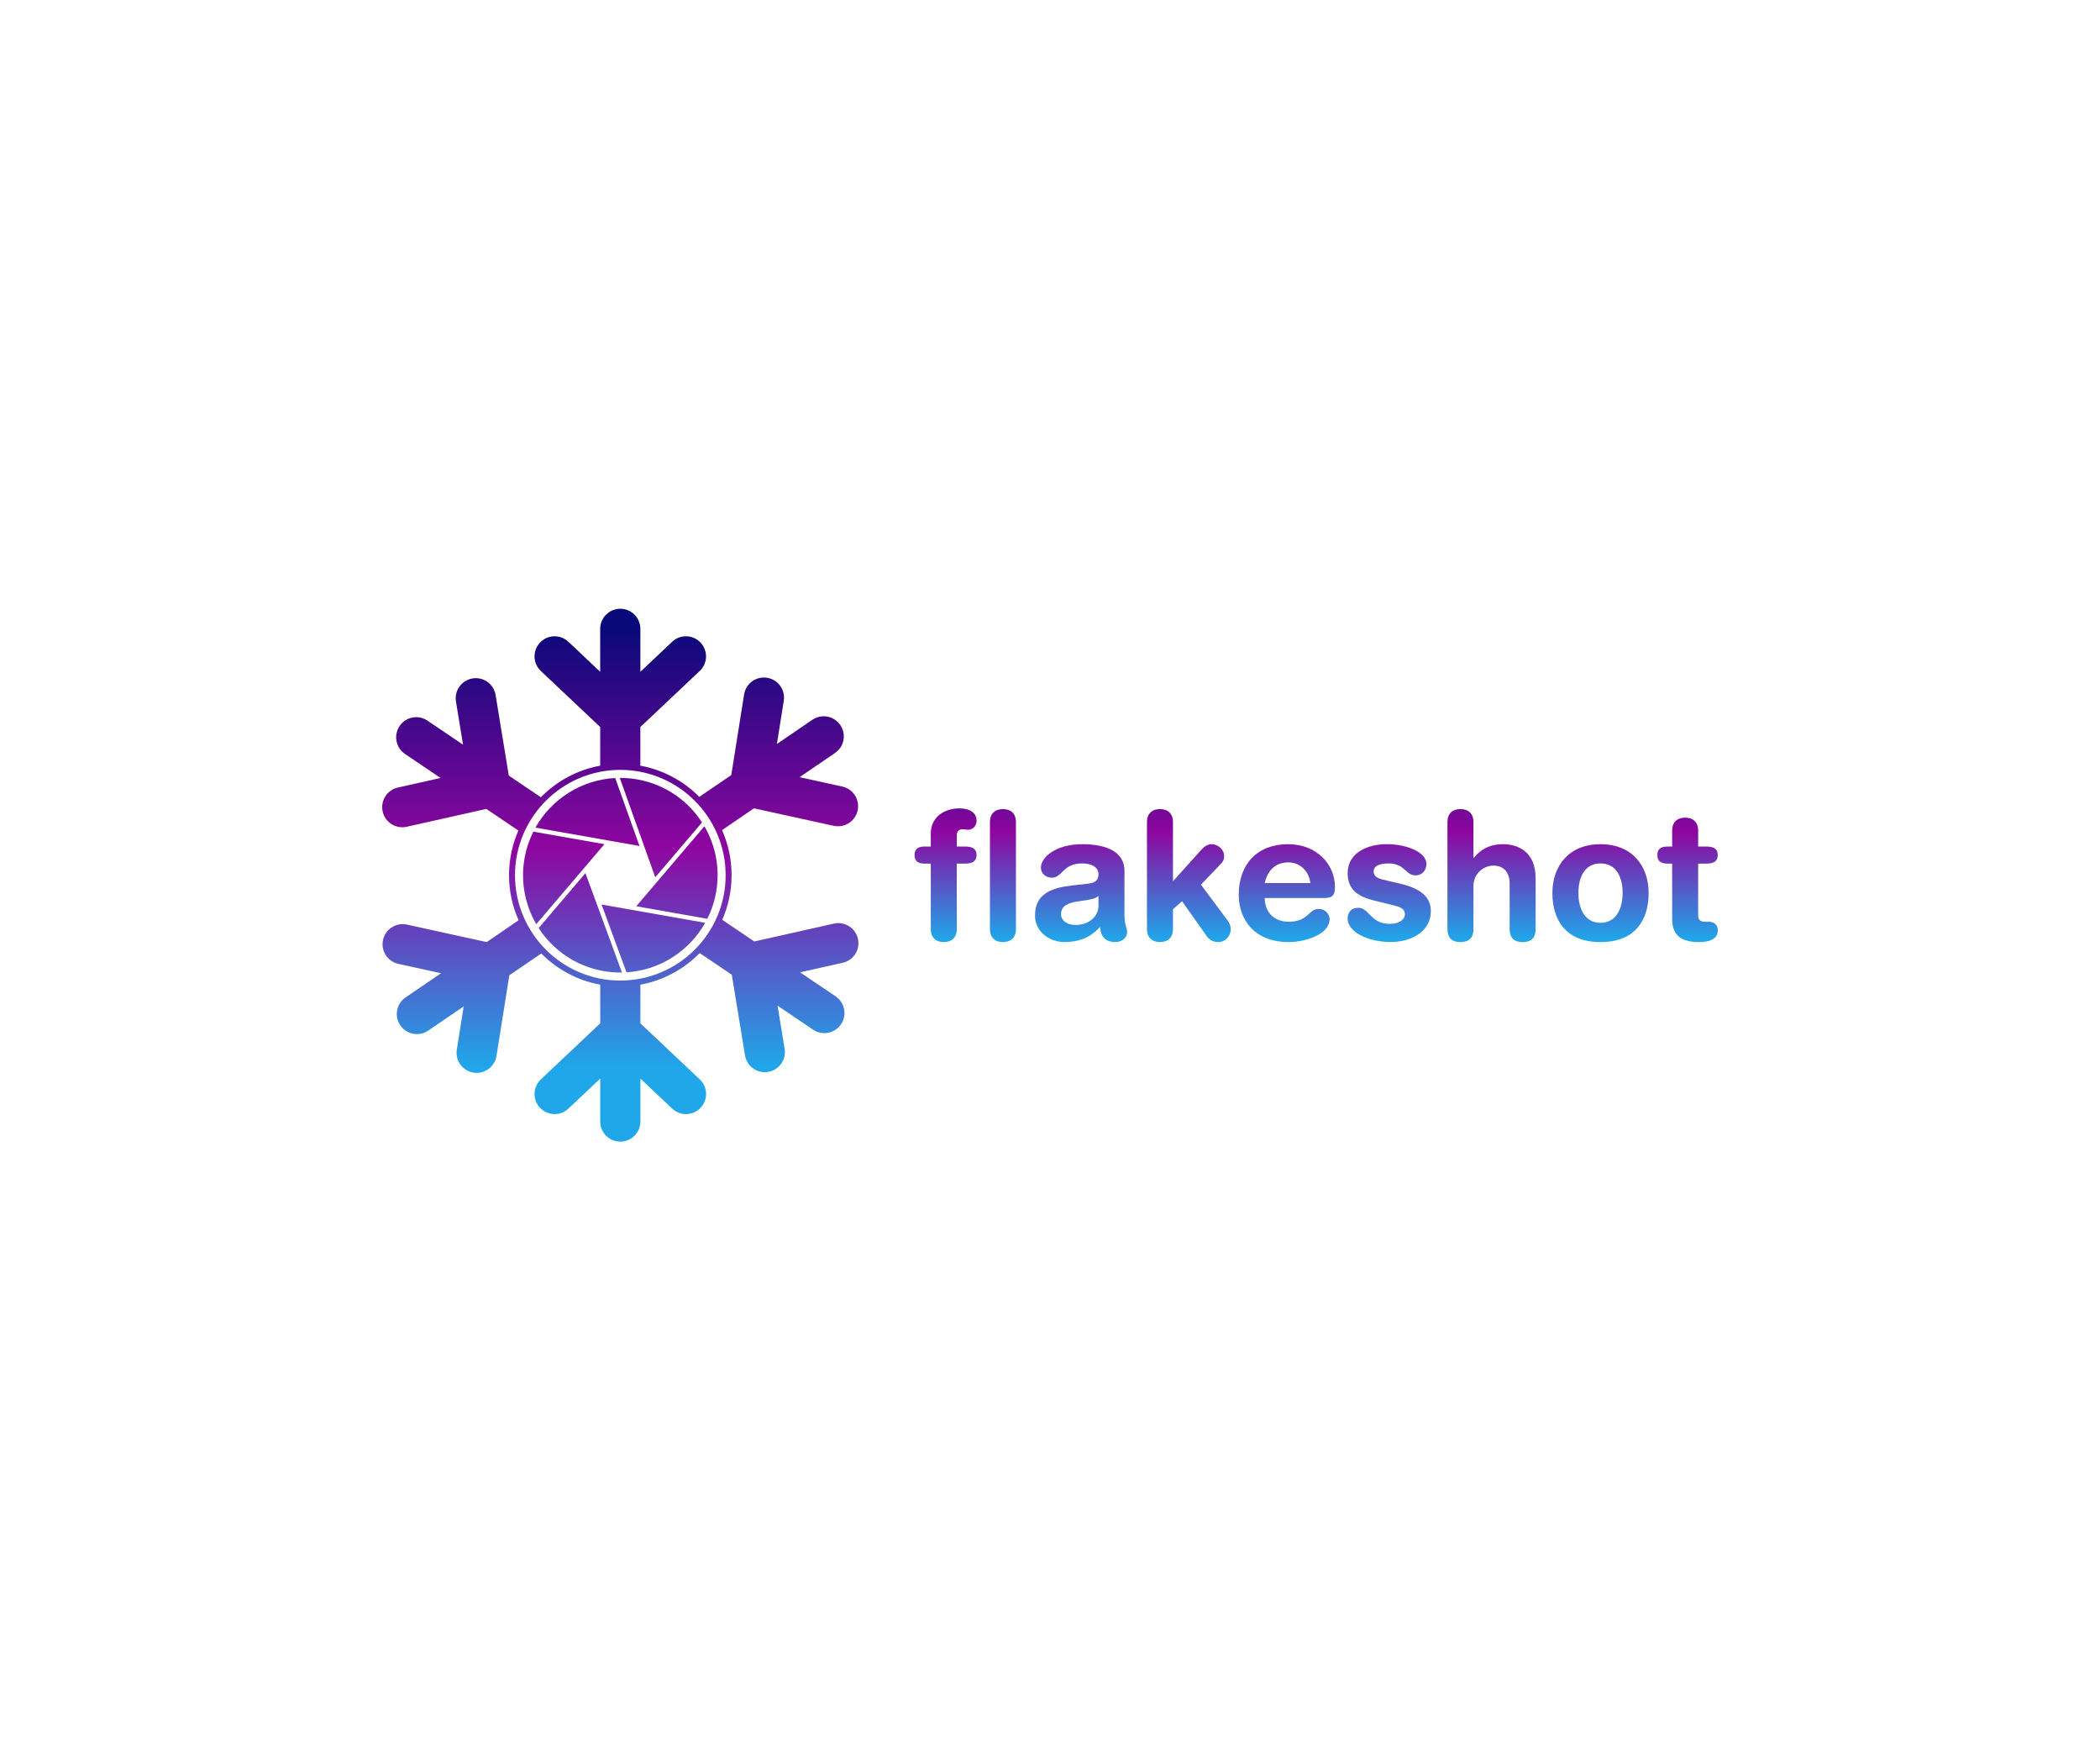
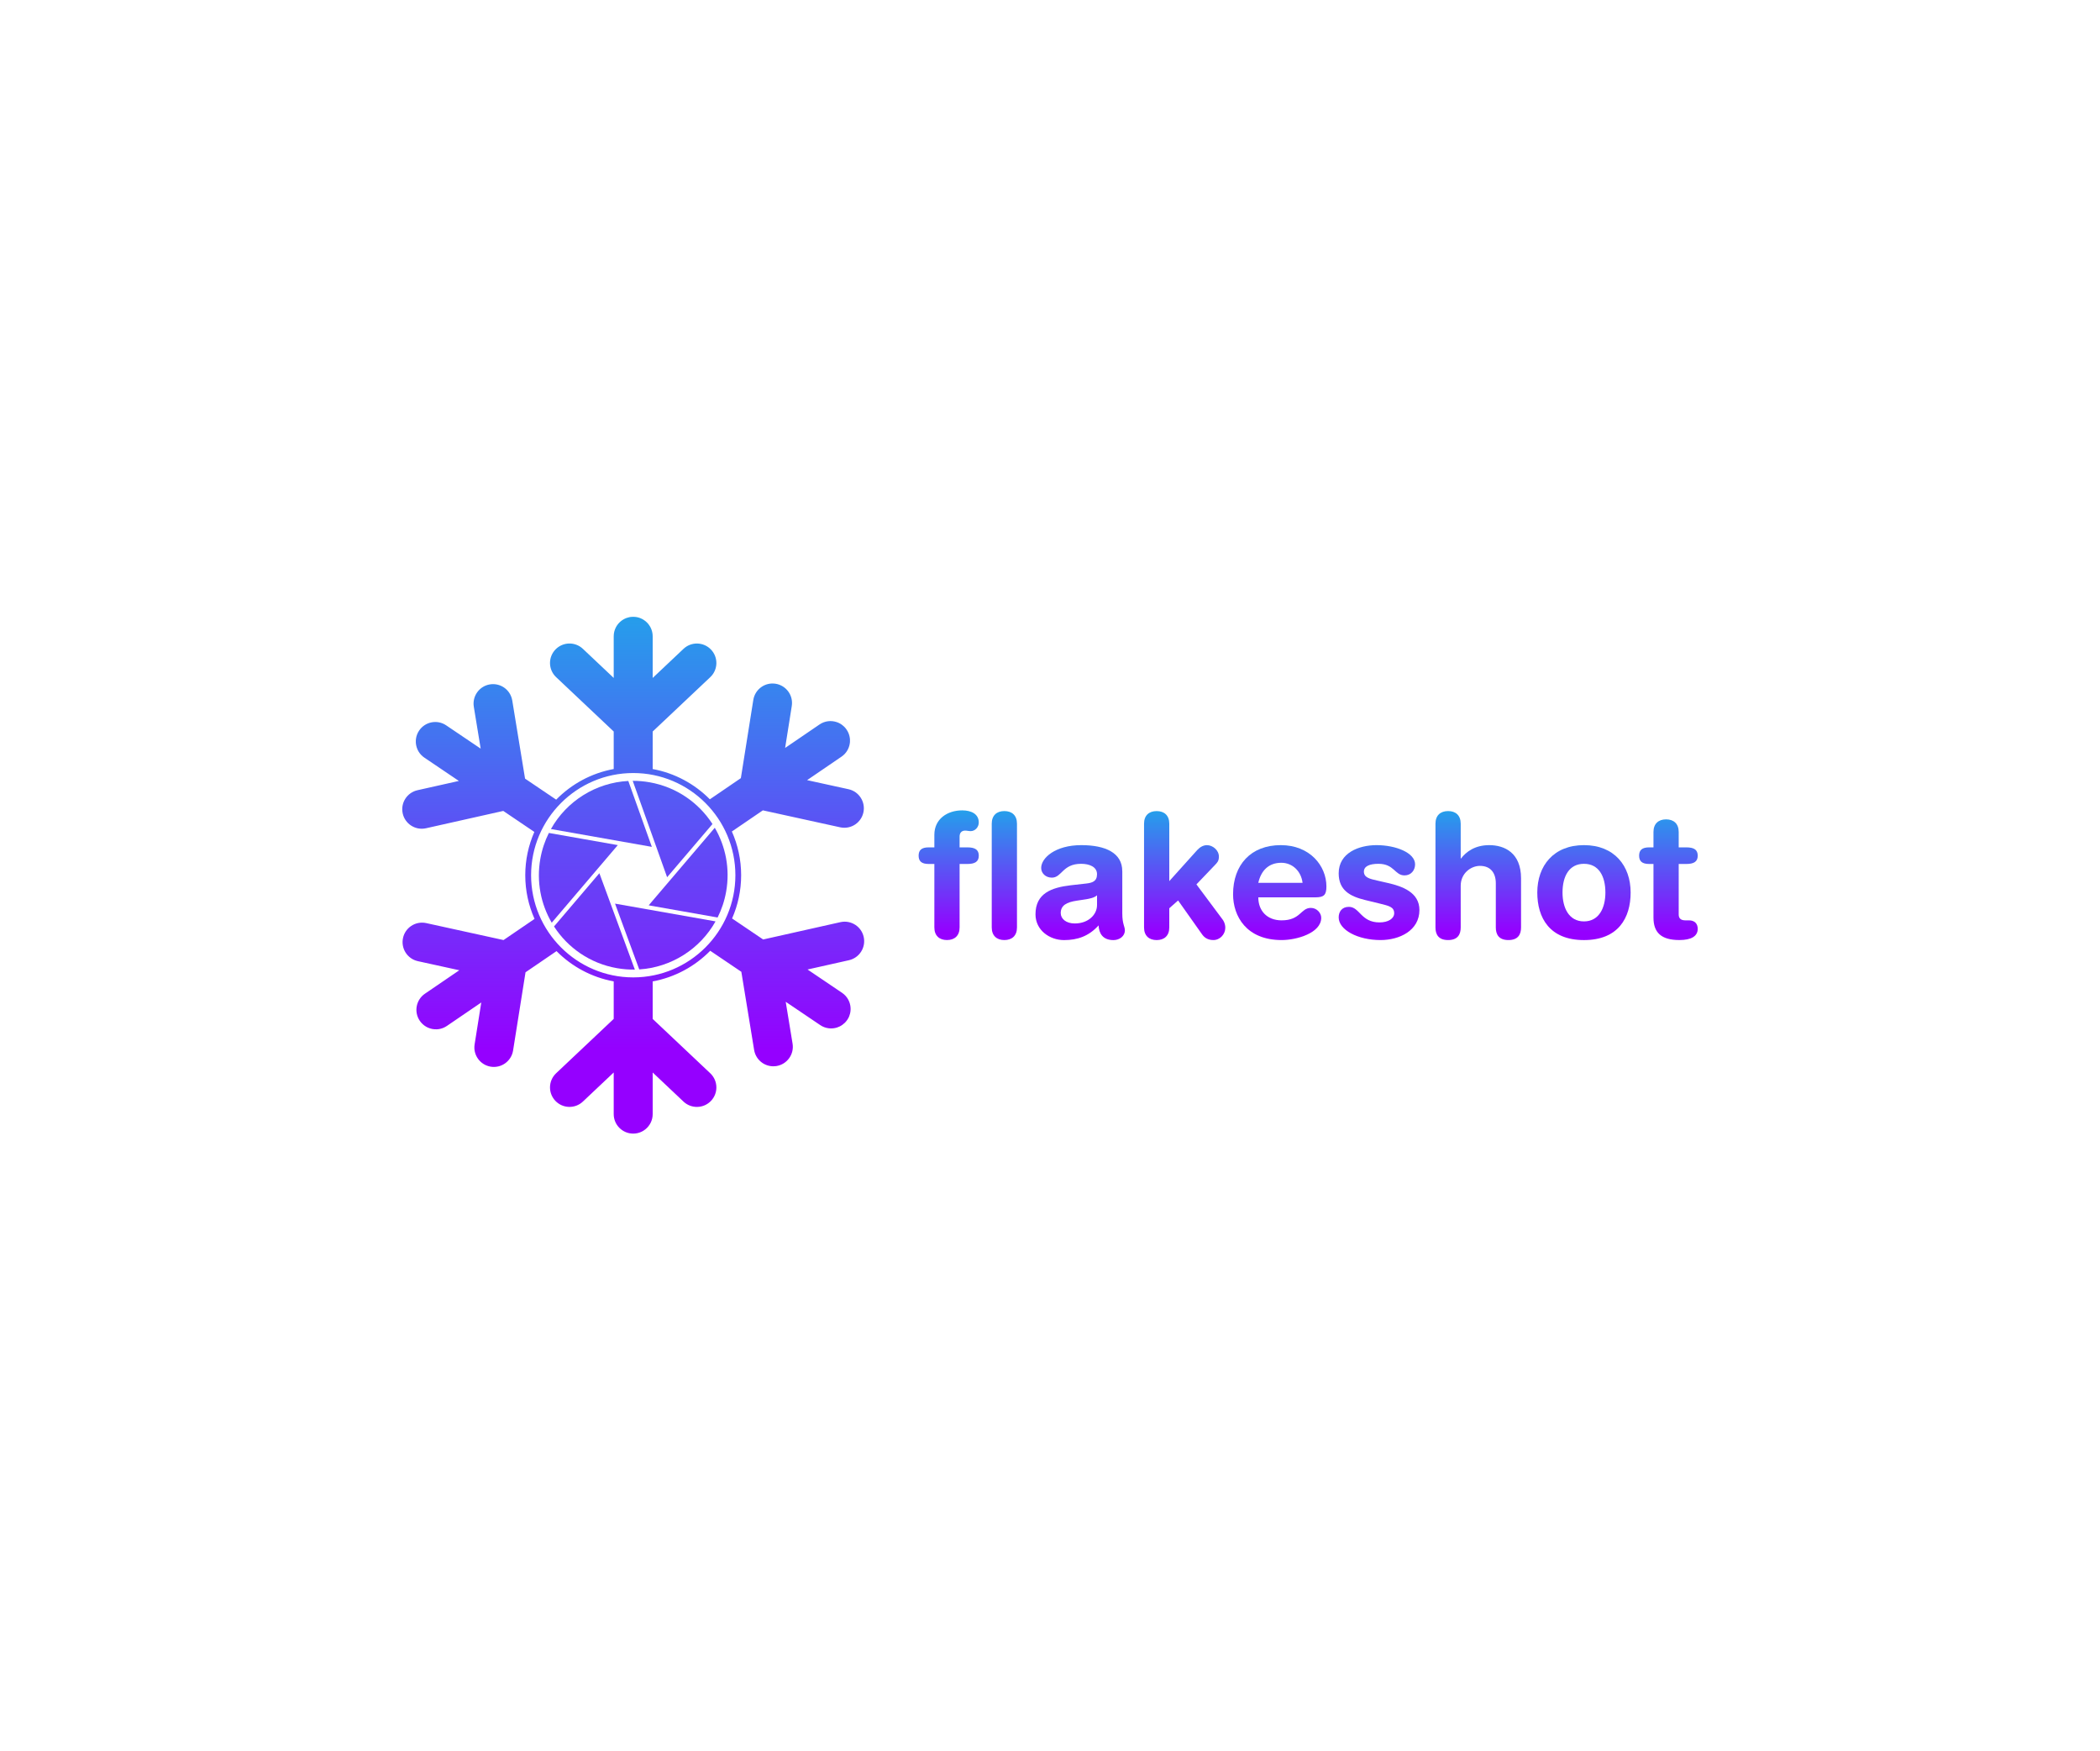
<svg xmlns="http://www.w3.org/2000/svg" version="1.1" id="Layer_1" x="0px" y="0px" viewBox="0 0 1200 1000" style="enable-background:new 0 0 1200 1000;" xml:space="preserve">
  <style type="text/css">
	.st0{fill:url(#SVGID_1_);}
- 	.st1{fill:url(#SVGID_00000109750138408713713690000015621967008861332390_);}
- 	.st2{fill:url(#SVGID_00000130613136941668399500000016582064700794897852_);}
- 	.st3{fill:url(#SVGID_00000062183363586535341720000004882328604214055828_);}
- 	.st4{fill:url(#SVGID_00000153671342979343163040000005889938672165948584_);}
- 	.st5{fill:url(#SVGID_00000173122901068280978380000016579777808571403448_);}
- 	.st6{fill:url(#SVGID_00000110455527664248806360000010095273598712159112_);}
- 	.st7{fill:url(#SVGID_00000163062513176870582140000018420088075173222798_);}
- 	.st8{fill:url(#SVGID_00000126291490896446190170000015752163531947613878_);}
- 	.st9{fill:url(#SVGID_00000091705564762305234240000010134042256423529640_);}
- 	.st10{fill:url(#SVGID_00000031185733665754883210000015437351829538618269_);}
- 	.st11{fill:url(#SVGID_00000132808011727645696610000006889557944678540930_);}
- 	.st12{fill:url(#SVGID_00000045602444886110226040000006798570187856421537_);}
- 	.st13{fill:url(#SVGID_00000053518838307656945950000017988915053172528032_);}
- 	.st14{fill:url(#SVGID_00000090996970988896050970000017053911362275319966_);}
- 	.st15{fill:url(#SVGID_00000181087276251624002330000007541017542178790533_);}
+ 	.st1{fill:url(#SVGID_00000174587969220787346450000007784116948124234630_);}
+ 	.st2{fill:url(#SVGID_00000059306101236576278270000008780726096218313352_);}
+ 	.st3{fill:url(#SVGID_00000002345782926031184270000009029232511775405473_);}
+ 	.st4{fill:url(#SVGID_00000037683132122439636520000002803783118974807202_);}
+ 	.st5{fill:url(#SVGID_00000075868136370730371470000003846224628731254462_);}
+ 	.st6{fill:url(#SVGID_00000099638301165385335400000014622363466223353272_);}
+ 	.st7{fill:url(#SVGID_00000132086411752855026100000004039829673280741277_);}
+ 	.st8{fill:url(#SVGID_00000128464150078914731530000014800418913222808199_);}
+ 	.st9{fill:url(#SVGID_00000016758023788058054600000003799833057427459732_);}
+ 	.st10{fill:url(#SVGID_00000131355836164259148240000007445431631011805848_);}
+ 	.st11{fill:url(#SVGID_00000096033325954281267340000000116030311030941857_);}
+ 	.st12{fill:url(#SVGID_00000008114114524405272400000007898896160214514058_);}
+ 	.st13{fill:url(#SVGID_00000118387224217342486320000015066486896436225714_);}
+ 	.st14{fill:url(#SVGID_00000127032310990559990740000015785041585654854804_);}
+ 	.st15{fill:url(#SVGID_00000177477010167139734240000010728987177860960936_);}
</style>
  <g>
    <g>
-       <linearGradient id="SVGID_1_" gradientUnits="userSpaceOnUse" x1="540.322" y1="413.55" x2="540.322" y2="537.194">
-         <stop offset="0" style="stop-color:#090979" />
-         <stop offset="0.502" style="stop-color:#8E06A0" />
+       <linearGradient id="SVGID_1_" gradientUnits="userSpaceOnUse" x1="542.115" y1="532.707" x2="542.115" y2="459.852">
+         <stop offset="0" style="stop-color:#9500FF" />
        <stop offset="1" style="stop-color:#1FA7EA" />
      </linearGradient>
-       <path class="st0" d="M550,473.72c1.12,0,2.14,0.31,3.26,0.31c2.65,0,4.79-2.34,4.79-5.09c0-4.99-4.38-7.13-9.78-7.13    c-8.66,0-16.4,4.99-16.4,14.36v7.43h-3.36c-4.18,0-5.91,1.63-5.91,4.89c0,3.26,1.73,4.89,5.91,4.89h3.36v37.38    c0,4.89,2.95,7.43,7.43,7.43c4.48,0,7.43-2.55,7.43-7.43v-37.38h4.58c4.38,0,6.72-1.32,6.72-4.89c0-3.56-2.34-4.89-6.72-4.89    h-4.58v-6.42C546.74,475.15,547.86,473.72,550,473.72z" />
-       <linearGradient id="SVGID_00000060715533686519104270000016797455975235075255_" gradientUnits="userSpaceOnUse" x1="573.114" y1="413.55" x2="573.114" y2="537.194">
-         <stop offset="0" style="stop-color:#090979" />
-         <stop offset="0.502" style="stop-color:#8E06A0" />
+       <path class="st0" d="M551.5,474.51c1.09,0,2.07,0.3,3.16,0.3c2.57,0,4.64-2.27,4.64-4.94c0-4.84-4.25-6.92-9.48-6.92    c-8.4,0-15.9,4.84-15.9,13.93v7.21h-3.26c-4.05,0-5.73,1.58-5.73,4.74c0,3.16,1.68,4.74,5.73,4.74h3.26v36.25    c0,4.74,2.86,7.21,7.21,7.21c4.35,0,7.21-2.47,7.21-7.21v-36.25h4.45c4.25,0,6.52-1.28,6.52-4.74c0-3.46-2.27-4.74-6.52-4.74    h-4.45v-6.22C548.34,475.9,549.43,474.51,551.5,474.51z" />
+       <linearGradient id="SVGID_00000033355409298150157500000012137553601213275017_" gradientUnits="userSpaceOnUse" x1="573.921" y1="532.707" x2="573.921" y2="459.852">
+         <stop offset="0" style="stop-color:#9500FF" />
        <stop offset="1" style="stop-color:#1FA7EA" />
      </linearGradient>
-       <path style="fill:url(#SVGID_00000060715533686519104270000016797455975235075255_);" d="M573.11,462.22    c-4.48,0-7.43,2.55-7.43,7.43v61.11c0,4.89,2.95,7.43,7.43,7.43s7.43-2.55,7.43-7.43v-61.11    C580.55,464.76,577.59,462.22,573.11,462.22z" />
-       <linearGradient id="SVGID_00000065771187897766929410000017886096500275281303_" gradientUnits="userSpaceOnUse" x1="617.771" y1="413.55" x2="617.771" y2="537.194">
-         <stop offset="0" style="stop-color:#090979" />
-         <stop offset="0.502" style="stop-color:#8E06A0" />
+       <path style="fill:url(#SVGID_00000033355409298150157500000012137553601213275017_);" d="M573.92,463.35    c-4.35,0-7.21,2.47-7.21,7.21v59.27c0,4.74,2.86,7.21,7.21,7.21c4.35,0,7.21-2.47,7.21-7.21v-59.27    C581.13,465.82,578.27,463.35,573.92,463.35z" />
+       <linearGradient id="SVGID_00000059297368733727118630000002366910674529309099_" gradientUnits="userSpaceOnUse" x1="617.237" y1="532.707" x2="617.237" y2="459.852">
+         <stop offset="0" style="stop-color:#9500FF" />
        <stop offset="1" style="stop-color:#1FA7EA" />
      </linearGradient>
-       <path style="fill:url(#SVGID_00000065771187897766929410000017886096500275281303_);" d="M642.57,497.56    c0-10.69-9.88-15.28-24.14-15.28c-15.28,0-23.63,7.54-23.63,13.44c0,3.06,2.55,5.7,6.31,5.7c5.91,0,6.21-8.15,17.21-8.15    c4.99,0,9.37,1.83,9.37,6.11c0,4.28-2.85,5.09-6.42,5.5l-9.06,1.02c-11.41,1.32-20.78,4.79-20.78,17.11    c0,9.37,8.35,15.17,16.8,15.17c7.84,0,14.56-2.24,20.37-8.66c0.2,4.58,2.34,8.66,8.76,8.66c3.56,0,6.72-2.34,6.72-5.7    c0-2.34-1.53-3.77-1.53-9.98V497.56z M627.7,517.62c0,5.5-4.99,10.8-13.14,10.8c-5.09,0-8.25-2.75-8.25-6.11    c0-4.48,3.36-6.42,9.57-7.33l5.4-0.81c1.73-0.31,4.79-0.81,6.42-2.34V517.62z" />
-       <linearGradient id="SVGID_00000031902026136184562770000016763057076894512563_" gradientUnits="userSpaceOnUse" x1="679.332" y1="413.55" x2="679.332" y2="537.194">
-         <stop offset="0" style="stop-color:#090979" />
-         <stop offset="0.502" style="stop-color:#8E06A0" />
+       <path style="fill:url(#SVGID_00000059297368733727118630000002366910674529309099_);" d="M641.29,497.63    c0-10.37-9.58-14.82-23.41-14.82c-14.82,0-22.92,7.31-22.92,13.04c0,2.96,2.47,5.53,6.12,5.53c5.73,0,6.03-7.9,16.7-7.9    c4.84,0,9.09,1.78,9.09,5.93c0,4.15-2.77,4.94-6.22,5.34l-8.79,0.99c-11.06,1.29-20.15,4.64-20.15,16.6    c0,9.09,8.1,14.72,16.3,14.72c7.61,0,14.13-2.17,19.76-8.4c0.2,4.45,2.27,8.4,8.5,8.4c3.46,0,6.52-2.27,6.52-5.53    c0-2.27-1.48-3.65-1.48-9.68V497.63z M626.87,517.09c0,5.34-4.84,10.47-12.74,10.47c-4.94,0-8-2.67-8-5.93    c0-4.35,3.26-6.22,9.29-7.11l5.24-0.79c1.68-0.3,4.64-0.79,6.22-2.27V517.09z" />
+       <linearGradient id="SVGID_00000130645064580814326300000001897212363596037807_" gradientUnits="userSpaceOnUse" x1="676.948" y1="532.707" x2="676.948" y2="459.852">
+         <stop offset="0" style="stop-color:#9500FF" />
        <stop offset="1" style="stop-color:#1FA7EA" />
      </linearGradient>
-       <path style="fill:url(#SVGID_00000031902026136184562770000016763057076894512563_);" d="M686.26,505.4l11-11.51    c1.32-1.43,2.24-2.24,2.24-4.89c0-3.77-3.67-6.72-7.03-6.72c-2.24,0-4.18,1.22-5.7,2.85l-16.5,18.33v-33.81    c0-4.89-2.95-7.43-7.43-7.43c-4.48,0-7.43,2.55-7.43,7.43v61.11c0,4.89,2.95,7.43,7.43,7.43c4.48,0,7.43-2.55,7.43-7.43v-11.31    l5.19-4.58l14.05,19.86c1.12,1.63,3.06,3.46,6.72,3.46c3.97,0,7.03-3.46,7.03-7.23c0-2.44-1.02-4.07-1.53-4.79L686.26,505.4z" />
-       <linearGradient id="SVGID_00000104705324988792741310000017435115142947394485_" gradientUnits="userSpaceOnUse" x1="735.342" y1="413.55" x2="735.342" y2="537.194">
-         <stop offset="0" style="stop-color:#090979" />
-         <stop offset="0.502" style="stop-color:#8E06A0" />
+       <path style="fill:url(#SVGID_00000130645064580814326300000001897212363596037807_);" d="M683.67,505.24l10.67-11.16    c1.28-1.38,2.17-2.17,2.17-4.74c0-3.66-3.56-6.52-6.82-6.52c-2.17,0-4.05,1.19-5.53,2.77l-16,17.78v-32.8    c0-4.74-2.87-7.21-7.21-7.21c-4.35,0-7.21,2.47-7.21,7.21v59.27c0,4.74,2.86,7.21,7.21,7.21c4.35,0,7.21-2.47,7.21-7.21v-10.97    l5.04-4.45l13.63,19.26c1.09,1.58,2.96,3.36,6.52,3.36c3.85,0,6.82-3.36,6.82-7.01c0-2.37-0.99-3.95-1.48-4.64L683.67,505.24z" />
+       <linearGradient id="SVGID_00000173868235186743411470000014457216453157340844_" gradientUnits="userSpaceOnUse" x1="731.275" y1="532.707" x2="731.275" y2="459.852">
+         <stop offset="0" style="stop-color:#9500FF" />
        <stop offset="1" style="stop-color:#1FA7EA" />
      </linearGradient>
-       <path style="fill:url(#SVGID_00000104705324988792741310000017435115142947394485_);" d="M735.95,482.28    c-17.62,0-28.11,11.61-28.11,28.92c0,12.93,7.84,26.99,28.62,26.99c8.96,0,23.32-4.18,23.32-13.14c0-2.75-2.55-5.8-6.11-5.8    c-6.01,0-6.01,7.33-17.21,7.33c-8.66,0-13.75-5.7-13.75-13.55h33.61c4.99,0,6.52-1.32,6.52-6.42    C762.84,494.4,753.06,482.28,735.95,482.28z M722.71,504.48c1.63-7.23,6.11-11.81,13.55-11.81c6.62,0,11.71,4.99,12.53,11.81    H722.71z" />
-       <linearGradient id="SVGID_00000060014707496720166550000016466455663850054568_" gradientUnits="userSpaceOnUse" x1="793.848" y1="413.55" x2="793.848" y2="537.194">
-         <stop offset="0" style="stop-color:#090979" />
-         <stop offset="0.502" style="stop-color:#8E06A0" />
+       <path style="fill:url(#SVGID_00000173868235186743411470000014457216453157340844_);" d="M731.87,482.81    c-17.09,0-27.26,11.26-27.26,28.05c0,12.55,7.61,26.18,27.76,26.18c8.69,0,22.62-4.05,22.62-12.74c0-2.67-2.47-5.63-5.93-5.63    c-5.83,0-5.83,7.11-16.69,7.11c-8.4,0-13.34-5.53-13.34-13.14h32.6c4.84,0,6.32-1.28,6.32-6.22    C757.95,494.57,748.46,482.81,731.87,482.81z M719.03,504.35c1.58-7.01,5.93-11.46,13.14-11.46c6.42,0,11.36,4.84,12.15,11.46    H719.03z" />
+       <linearGradient id="SVGID_00000077309984930821250830000007040230552437020545_" gradientUnits="userSpaceOnUse" x1="788.023" y1="532.707" x2="788.023" y2="459.852">
+         <stop offset="0" style="stop-color:#9500FF" />
        <stop offset="1" style="stop-color:#1FA7EA" />
      </linearGradient>
-       <path style="fill:url(#SVGID_00000060014707496720166550000016466455663850054568_);" d="M799.09,504.58l-6.21-1.43    c-4.58-1.02-7.94-1.83-7.94-5.3c0-3.16,3.36-4.58,8.56-4.58c9.37,0,9.57,6.82,15.38,6.82c3.87,0,6.21-3.05,6.21-6.52    c0-6.82-11.41-11.31-22.71-11.31c-10.29,0-22.3,4.48-22.3,16.6c0,9.98,6.72,13.54,15.38,15.68l8.76,2.14    c5.3,1.32,8.55,1.94,8.55,5.7c0,3.05-3.36,5.4-8.66,5.4c-11,0-11.61-9.17-18.03-9.17c-4.18,0-6.01,2.95-6.01,6.21    c0,7.33,11.2,13.34,24.65,13.34c11.2,0,22.92-5.6,22.92-17.72C817.63,510.08,807.55,506.52,799.09,504.58z" />
-       <linearGradient id="SVGID_00000143579411079246392890000007827923111343028610_" gradientUnits="userSpaceOnUse" x1="852.301" y1="413.55" x2="852.301" y2="537.194">
-         <stop offset="0" style="stop-color:#090979" />
-         <stop offset="0.502" style="stop-color:#8E06A0" />
+       <path style="fill:url(#SVGID_00000077309984930821250830000007040230552437020545_);" d="M793.11,504.45l-6.03-1.38    c-4.45-0.99-7.71-1.78-7.71-5.14c0-3.06,3.26-4.45,8.3-4.45c9.09,0,9.29,6.62,14.92,6.62c3.75,0,6.03-2.96,6.03-6.32    c0-6.62-11.06-10.97-22.03-10.97c-9.98,0-21.63,4.35-21.63,16.1c0,9.68,6.52,13.14,14.92,15.21l8.5,2.07    c5.14,1.28,8.3,1.88,8.3,5.53c0,2.96-3.26,5.24-8.4,5.24c-10.67,0-11.26-8.89-17.49-8.89c-4.05,0-5.83,2.87-5.83,6.03    c0,7.11,10.87,12.94,23.91,12.94c10.87,0,22.23-5.43,22.23-17.19C811.09,509.78,801.31,506.32,793.11,504.45z" />
+       <linearGradient id="SVGID_00000060714676967298509020000017803063261009192099_" gradientUnits="userSpaceOnUse" x1="844.721" y1="532.707" x2="844.721" y2="459.852">
+         <stop offset="0" style="stop-color:#9500FF" />
        <stop offset="1" style="stop-color:#1FA7EA" />
      </linearGradient>
-       <path style="fill:url(#SVGID_00000143579411079246392890000007827923111343028610_);" d="M858.77,482.28    c-8.45,0-13.65,3.97-16.6,7.84h-0.2v-20.47c0-4.89-2.95-7.43-7.43-7.43c-4.48,0-7.43,2.55-7.43,7.43v61.11    c0,3.97,1.63,7.43,7.43,7.43c5.81,0,7.43-3.46,7.43-7.43v-24.54c0-7.43,6.11-11.71,11.31-11.71c6.42,0,9.37,4.28,9.37,10.29v25.97    c0,3.97,1.63,7.43,7.43,7.43c5.81,0,7.43-3.46,7.43-7.43v-28.92C877.51,486.76,867.73,482.28,858.77,482.28z" />
-       <linearGradient id="SVGID_00000082333151657071907140000009560543812573355683_" gradientUnits="userSpaceOnUse" x1="914.576" y1="413.55" x2="914.576" y2="537.194">
-         <stop offset="0" style="stop-color:#090979" />
-         <stop offset="0.502" style="stop-color:#8E06A0" />
+       <path style="fill:url(#SVGID_00000060714676967298509020000017803063261009192099_);" d="M850.99,482.81    c-8.2,0-13.24,3.85-16.1,7.61h-0.2v-19.86c0-4.74-2.86-7.21-7.21-7.21c-4.35,0-7.21,2.47-7.21,7.21v59.27    c0,3.85,1.58,7.21,7.21,7.21c5.63,0,7.21-3.36,7.21-7.21v-23.81c0-7.21,5.93-11.36,10.97-11.36c6.22,0,9.09,4.15,9.09,9.98v25.19    c0,3.85,1.58,7.21,7.21,7.21s7.21-3.36,7.21-7.21v-28.05C869.17,487.16,859.69,482.81,850.99,482.81z" />
+       <linearGradient id="SVGID_00000058555904110752010460000006134160137745780645_" gradientUnits="userSpaceOnUse" x1="905.124" y1="532.707" x2="905.124" y2="459.852">
+         <stop offset="0" style="stop-color:#9500FF" />
        <stop offset="1" style="stop-color:#1FA7EA" />
      </linearGradient>
-       <path style="fill:url(#SVGID_00000082333151657071907140000009560543812573355683_);" d="M914.58,482.28    c-17.92,0-27.5,12.22-27.5,27.91c0,14.87,7.23,28.01,27.5,28.01c20.27,0,27.5-13.14,27.5-28.01    C942.07,494.5,932.5,482.28,914.58,482.28z M914.58,527.19c-8.86,0-12.63-7.94-12.63-17.01c0-9.68,3.97-16.91,12.63-16.91    c8.66,0,12.63,7.23,12.63,16.91C927.2,519.25,923.44,527.19,914.58,527.19z" />
-       <linearGradient id="SVGID_00000178194531773187372040000006520856682190970497_" gradientUnits="userSpaceOnUse" x1="964.323" y1="413.55" x2="964.323" y2="537.194">
-         <stop offset="0" style="stop-color:#090979" />
-         <stop offset="0.502" style="stop-color:#8E06A0" />
+       <path style="fill:url(#SVGID_00000058555904110752010460000006134160137745780645_);" d="M905.12,482.81    c-17.39,0-26.67,11.85-26.67,27.07c0,14.42,7.01,27.17,26.67,27.17c19.66,0,26.67-12.74,26.67-27.17    C931.8,494.67,922.51,482.81,905.12,482.81z M905.12,526.38c-8.59,0-12.25-7.71-12.25-16.5c0-9.38,3.85-16.4,12.25-16.4    c8.4,0,12.25,7.01,12.25,16.4C917.37,518.67,913.72,526.38,905.12,526.38z" />
+       <linearGradient id="SVGID_00000102531348124580650160000017958720979487631499_" gradientUnits="userSpaceOnUse" x1="953.377" y1="532.707" x2="953.377" y2="459.852">
+         <stop offset="0" style="stop-color:#9500FF" />
        <stop offset="1" style="stop-color:#1FA7EA" />
      </linearGradient>
-       <path style="fill:url(#SVGID_00000178194531773187372040000006520856682190970497_);" d="M976.39,526.58h-2.14    c-2.65,0-3.87-1.22-3.87-3.46v-29.74h4.48c4.38,0,6.72-1.32,6.72-4.89c0-3.56-2.34-4.89-6.72-4.89h-4.48v-9.06    c0-4.89-2.95-7.43-7.43-7.43c-4.48,0-7.43,2.55-7.43,7.43v9.06h-2.55c-4.18,0-5.91,1.63-5.91,4.89c0,3.26,1.73,4.89,5.91,4.89    h2.55v31.57c0,8.76,4.48,13.24,15.28,13.24c7.13,0,10.8-2.34,10.8-6.62C981.59,528.41,979.65,526.58,976.39,526.58z" />
+       <path style="fill:url(#SVGID_00000102531348124580650160000017958720979487631499_);" d="M965.08,525.78h-2.07    c-2.57,0-3.75-1.18-3.75-3.36v-28.85h4.35c4.25,0,6.52-1.28,6.52-4.74c0-3.46-2.27-4.74-6.52-4.74h-4.35v-8.79    c0-4.74-2.87-7.21-7.21-7.21c-4.35,0-7.21,2.47-7.21,7.21v8.79h-2.47c-4.05,0-5.73,1.58-5.73,4.74c0,3.16,1.68,4.74,5.73,4.74    h2.47v30.62c0,8.5,4.35,12.84,14.82,12.84c6.92,0,10.47-2.27,10.47-6.42C970.12,527.56,968.24,525.78,965.08,525.78z" />
    </g>
    <g>
-       <g>
-         <linearGradient id="SVGID_00000019638838131078875300000014380543861124450985_" gradientUnits="userSpaceOnUse" x1="322.128" y1="358.548" x2="322.128" y2="610.184">
-           <stop offset="0" style="stop-color:#090979" />
-           <stop offset="0.502" style="stop-color:#8E06A0" />
-           <stop offset="1" style="stop-color:#1FA7EA" />
-         </linearGradient>
-         <path style="fill:url(#SVGID_00000019638838131078875300000014380543861124450985_);" d="M304.77,475.1     c-2.35,4.7-4.07,9.8-5.03,15.24c-2.38,13.47,0.32,26.67,6.71,37.63l38.93-45.7L304.77,475.1z" />
-         <linearGradient id="SVGID_00000039112425331144163280000011596229489907782805_" gradientUnits="userSpaceOnUse" x1="335.705" y1="358.548" x2="335.705" y2="610.184">
-           <stop offset="0" style="stop-color:#090979" />
-           <stop offset="0.502" style="stop-color:#8E06A0" />
-           <stop offset="1" style="stop-color:#1FA7EA" />
-         </linearGradient>
-         <path style="fill:url(#SVGID_00000039112425331144163280000011596229489907782805_);" d="M351.56,444.48     c-19.12,0.98-36.34,11.85-45.58,28.33l59.45,10.49L351.56,444.48z" />
-         <linearGradient id="SVGID_00000161612940818922737880000007068072835010973615_" gradientUnits="userSpaceOnUse" x1="386.814" y1="358.548" x2="386.814" y2="610.184">
-           <stop offset="0" style="stop-color:#090979" />
-           <stop offset="0.502" style="stop-color:#8E06A0" />
-           <stop offset="1" style="stop-color:#1FA7EA" />
-         </linearGradient>
-         <path style="fill:url(#SVGID_00000161612940818922737880000007068072835010973615_);" d="M404.18,524.9     c2.35-4.7,4.07-9.8,5.03-15.24c2.38-13.46-0.31-26.65-6.69-37.61l-38.94,45.68L404.18,524.9z" />
-         <linearGradient id="SVGID_00000008132896028376132710000015450036106598580621_" gradientUnits="userSpaceOnUse" x1="377.658" y1="358.548" x2="377.658" y2="610.184">
-           <stop offset="0" style="stop-color:#090979" />
-           <stop offset="0.502" style="stop-color:#8E06A0" />
-           <stop offset="1" style="stop-color:#1FA7EA" />
-         </linearGradient>
-         <path style="fill:url(#SVGID_00000008132896028376132710000015450036106598580621_);" d="M401.15,469.84     c-8.1-12.52-21.18-21.78-37.02-24.57c-3.35-0.59-6.68-0.87-9.97-0.85l20.27,56.76L401.15,469.84z" />
-         <linearGradient id="SVGID_00000175320239292019788060000002338587684710623418_" gradientUnits="userSpaceOnUse" x1="331.61" y1="358.548" x2="331.61" y2="610.184">
-           <stop offset="0" style="stop-color:#090979" />
-           <stop offset="0.502" style="stop-color:#8E06A0" />
-           <stop offset="1" style="stop-color:#1FA7EA" />
-         </linearGradient>
-         <path style="fill:url(#SVGID_00000175320239292019788060000002338587684710623418_);" d="M344.81,554.74     c3.57,0.63,7.11,0.9,10.61,0.84l-20.89-56.76l-26.72,31.36C315.9,542.7,328.98,551.94,344.81,554.74z" />
-         <linearGradient id="SVGID_00000120518089420751435060000007347556669181270934_" gradientUnits="userSpaceOnUse" x1="373.356" y1="358.548" x2="373.356" y2="610.184">
-           <stop offset="0" style="stop-color:#090979" />
-           <stop offset="0.502" style="stop-color:#8E06A0" />
-           <stop offset="1" style="stop-color:#1FA7EA" />
-         </linearGradient>
-         <path style="fill:url(#SVGID_00000120518089420751435060000007347556669181270934_);" d="M358.01,555.48     c18.87-1.19,35.81-11.99,44.95-28.29l-59.21-10.45L358.01,555.48z" />
-       </g>
-       <linearGradient id="SVGID_00000051380277357010933320000017413844016522707641_" gradientUnits="userSpaceOnUse" x1="354.471" y1="358.548" x2="354.471" y2="610.184">
-         <stop offset="0" style="stop-color:#090979" />
-         <stop offset="0.502" style="stop-color:#8E06A0" />
+       <linearGradient id="SVGID_00000013884247222687474120000002353460338847208378_" gradientUnits="userSpaceOnUse" x1="330.477" y1="627.931" x2="330.477" y2="307.822">
+         <stop offset="0" style="stop-color:#9500FF" />
        <stop offset="1" style="stop-color:#1FA7EA" />
      </linearGradient>
-       <path style="fill:url(#SVGID_00000051380277357010933320000017413844016522707641_);" d="M490.25,536.33    c-0.66-2.97-2.43-5.41-4.77-7c-2.53-1.7-5.72-2.41-8.94-1.69l-45.52,10.2l-18.31-12.37c3.43-7.81,5.34-16.42,5.34-25.48    c0-9.16-1.96-17.87-5.47-25.75l18.26-12.46l45.56,9.99c3.22,0.7,6.41-0.02,8.93-1.73c2.33-1.6,4.09-4.05,4.74-7.03    c1.35-6.19-2.57-12.31-8.76-13.67l-24.41-5.35l20.27-13.83c1.53-1.04,2.72-2.38,3.56-3.9c0.15-0.27,0.29-0.54,0.42-0.82    c0.53-1.18,0.86-2.43,0.98-3.71c0.01-0.12,0.02-0.23,0.02-0.35c0.02-0.46,0.02-0.91,0-1.38c-0.01-0.22-0.03-0.45-0.06-0.68    c0,0,0,0,0-0.01c-0.02-0.12-0.03-0.23-0.05-0.34c-0.05-0.32-0.11-0.63-0.18-0.95c-0.14-0.6-0.33-1.19-0.57-1.76    c-0.06-0.12-0.11-0.24-0.17-0.37c-0.05-0.11-0.1-0.22-0.16-0.32c-0.06-0.12-0.12-0.23-0.17-0.35c-0.19-0.35-0.39-0.67-0.61-1.01    c-0.22-0.32-0.46-0.64-0.71-0.93c-0.09-0.1-0.17-0.2-0.26-0.29c-0.08-0.1-0.17-0.19-0.27-0.28c-0.08-0.1-0.17-0.18-0.26-0.27    c-0.42-0.4-0.86-0.76-1.31-1.09c-0.31-0.22-0.62-0.42-0.94-0.61c-0.32-0.18-0.65-0.35-0.98-0.51c-0.34-0.15-0.68-0.28-1.03-0.41    c-3.31-1.14-7.09-0.75-10.2,1.37l-20.27,13.83l3.92-24.68c1-6.26-3.27-12.14-9.53-13.14c-3.02-0.47-5.94,0.26-8.27,1.85    c-2.52,1.72-4.35,4.43-4.87,7.68l-7.33,46.06l-18.27,12.46c-8.97-9.06-20.64-15.43-33.68-17.83v-22.09l33.92-32.01    c2.39-2.26,3.61-5.29,3.61-8.34c0-2.83-1.04-5.66-3.13-7.88c-4.35-4.61-11.62-4.83-16.23-0.47l-18.16,17.15v-24.53    c0-1.86-0.44-3.61-1.22-5.14c-0.14-0.28-0.28-0.55-0.45-0.81c-0.66-1.11-1.52-2.09-2.51-2.91c-0.09-0.07-0.17-0.15-0.27-0.22    c-0.37-0.28-0.75-0.54-1.15-0.78c-0.19-0.12-0.39-0.22-0.6-0.34c0,0,0,0-0.01,0c-0.1-0.05-0.2-0.1-0.31-0.15    c-0.29-0.14-0.58-0.27-0.88-0.38c-0.57-0.22-1.17-0.4-1.78-0.52c-0.13-0.02-0.26-0.05-0.39-0.07c-0.12-0.02-0.24-0.04-0.37-0.05    c-0.13-0.02-0.26-0.04-0.39-0.05c-0.38-0.04-0.77-0.07-1.17-0.07c-0.39,0-0.79,0.02-1.17,0.07c-0.12,0.01-0.26,0.02-0.39,0.04    c-0.12,0.02-0.25,0.03-0.37,0.06c-0.12,0.02-0.26,0.04-0.37,0.07c-0.57,0.12-1.11,0.27-1.64,0.47c-0.35,0.13-0.69,0.27-1.03,0.44    c-0.33,0.16-0.66,0.33-0.97,0.52c-0.32,0.2-0.62,0.4-0.91,0.62c-2.8,2.09-4.62,5.43-4.62,9.2v24.53l-18.16-17.15    c-4.61-4.35-11.88-4.14-16.23,0.47c-2.09,2.22-3.13,5.04-3.13,7.88c0,3.05,1.21,6.08,3.61,8.34l33.92,32.01v22.09    c-13.15,2.41-24.89,8.87-33.89,18.04l-18.34-12.38l-7.54-46.03c-0.53-3.24-2.37-5.95-4.9-7.66c-2.34-1.58-5.27-2.3-8.28-1.81    c-6.26,1.03-10.49,6.93-9.47,13.19l4.04,24.65l-20.33-13.73c-5.24-3.55-12.38-2.17-15.93,3.09c-1,1.48-1.6,3.1-1.84,4.75    c-0.06,0.37-0.09,0.75-0.11,1.11c-0.05,0.93,0.02,1.85,0.19,2.75c0.18,0.9,0.46,1.78,0.85,2.63c0.15,0.32,0.32,0.66,0.51,0.98    c0.85,1.44,2.02,2.72,3.5,3.72l20.32,13.73l-24.38,5.47c-6.19,1.38-10.08,7.52-8.69,13.71c0.66,2.97,2.43,5.42,4.77,7    c2.53,1.7,5.72,2.41,8.94,1.69l45.52-10.2l18.31,12.37c-3.43,7.81-5.35,16.43-5.35,25.49c0,9.16,1.96,17.87,5.47,25.75    L278.1,538.2l-45.56-9.99c-3.22-0.7-6.41,0.02-8.93,1.74c-2.33,1.59-4.09,4.05-4.74,7.02c-1.36,6.19,2.56,12.31,8.75,13.67    l24.4,5.35l-20.27,13.83c-5.23,3.57-6.58,10.71-3.01,15.94c1.01,1.48,2.29,2.63,3.74,3.47c0.32,0.18,0.66,0.36,0.98,0.51    c0.85,0.38,1.74,0.66,2.63,0.83c0.91,0.17,1.83,0.23,2.75,0.18c0.37-0.02,0.74-0.06,1.11-0.11c1.65-0.25,3.27-0.86,4.74-1.87    l20.27-13.83l-3.92,24.68c-1,6.26,3.27,12.14,9.53,13.14c3.02,0.47,5.94-0.26,8.27-1.85c2.52-1.72,4.35-4.43,4.87-7.68l7.33-46.06    l18.27-12.46c8.97,9.06,20.64,15.43,33.68,17.82v22.09l-33.92,32.01c-2.39,2.26-3.61,5.29-3.61,8.35c0,2.83,1.04,5.65,3.13,7.88    c4.35,4.6,11.62,4.82,16.23,0.47l18.16-17.14v24.53c0,6.33,5.14,11.47,11.48,11.47c1.79,0,3.46-0.41,4.98-1.14    c0.33-0.16,0.66-0.34,0.97-0.52c0.79-0.48,1.52-1.06,2.17-1.7c0.65-0.65,1.22-1.37,1.7-2.17c0.19-0.31,0.37-0.63,0.53-0.97    c0.72-1.5,1.14-3.19,1.14-4.97v-24.53l18.16,17.14c4.61,4.35,11.88,4.14,16.23-0.47c2.09-2.23,3.13-5.05,3.13-7.88    c0-3.06-1.21-6.09-3.61-8.35l-33.92-32.01v-22.09c13.15-2.41,24.9-8.87,33.9-18.05l18.33,12.38l7.54,46.03    c0.53,3.25,2.37,5.95,4.9,7.66c2.34,1.58,5.27,2.3,8.28,1.81c6.26-1.02,10.49-6.93,9.47-13.19l-4.04-24.65l20.33,13.73    c1.53,1.04,3.22,1.65,4.94,1.87c0.31,0.04,0.61,0.07,0.92,0.08c1.29,0.07,2.58-0.09,3.81-0.46c0.11-0.03,0.22-0.07,0.32-0.1    c0.44-0.15,0.86-0.32,1.29-0.52c0.21-0.09,0.41-0.2,0.61-0.31c0.1-0.06,0.21-0.12,0.3-0.17h0.01c0.28-0.17,0.55-0.33,0.81-0.52    c0.51-0.36,0.98-0.75,1.43-1.19c0.09-0.09,0.18-0.18,0.27-0.27c0.08-0.09,0.17-0.18,0.24-0.27c0.09-0.09,0.18-0.2,0.27-0.3    c0.25-0.3,0.48-0.61,0.71-0.93c0.22-0.33,0.42-0.67,0.61-1.01c0.06-0.11,0.12-0.22,0.18-0.34c0.05-0.12,0.11-0.23,0.16-0.35    c0.05-0.12,0.11-0.23,0.16-0.35c0.22-0.52,0.39-1.06,0.52-1.61c0.09-0.37,0.17-0.73,0.22-1.1c0.05-0.37,0.09-0.74,0.11-1.11    c0.02-0.37,0.02-0.74,0-1.11c-0.17-3.5-1.92-6.86-5.04-8.97l-20.32-13.73l24.38-5.47C487.75,548.66,491.63,542.52,490.25,536.33z     M354.47,560.18c-33.18,0-60.18-27-60.18-60.18c0-33.19,27-60.19,60.18-60.19s60.18,27,60.18,60.19    C414.65,533.19,387.65,560.18,354.47,560.18z" />
+       <path style="fill:url(#SVGID_00000013884247222687474120000002353460338847208378_);" d="M313.64,475.85    c-2.28,4.55-3.95,9.51-4.88,14.78c-2.31,13.07,0.31,25.87,6.51,36.5l37.76-44.33L313.64,475.85z" />
+       <linearGradient id="SVGID_00000007402901050152765330000015666843536581858492_" gradientUnits="userSpaceOnUse" x1="343.646" y1="627.931" x2="343.646" y2="307.822">
+         <stop offset="0" style="stop-color:#9500FF" />
+         <stop offset="1" style="stop-color:#1FA7EA" />
+       </linearGradient>
+       <path style="fill:url(#SVGID_00000007402901050152765330000015666843536581858492_);" d="M359.03,446.15    c-18.55,0.95-35.25,11.49-44.21,27.47l57.66,10.18L359.03,446.15z" />
+       <linearGradient id="SVGID_00000040540673024727308960000018019661453378633871_" gradientUnits="userSpaceOnUse" x1="393.219" y1="627.931" x2="393.219" y2="307.822">
+         <stop offset="0" style="stop-color:#9500FF" />
+         <stop offset="1" style="stop-color:#1FA7EA" />
+       </linearGradient>
+       <path style="fill:url(#SVGID_00000040540673024727308960000018019661453378633871_);" d="M410.06,524.15    c2.28-4.55,3.95-9.51,4.88-14.78c2.31-13.06-0.3-25.85-6.49-36.48l-37.77,44.31L410.06,524.15z" />
+       <linearGradient id="SVGID_00000170959385185934940010000008919848302240929938_" gradientUnits="userSpaceOnUse" x1="384.338" y1="627.931" x2="384.338" y2="307.822">
+         <stop offset="0" style="stop-color:#9500FF" />
+         <stop offset="1" style="stop-color:#1FA7EA" />
+       </linearGradient>
+       <path style="fill:url(#SVGID_00000170959385185934940010000008919848302240929938_);" d="M407.13,470.75    c-7.85-12.15-20.54-21.12-35.91-23.84c-3.25-0.57-6.48-0.84-9.67-0.83l19.66,55.06L407.13,470.75z" />
+       <linearGradient id="SVGID_00000019639877963283445480000013937287299414876846_" gradientUnits="userSpaceOnUse" x1="339.674" y1="627.931" x2="339.674" y2="307.822">
+         <stop offset="0" style="stop-color:#9500FF" />
+         <stop offset="1" style="stop-color:#1FA7EA" />
+       </linearGradient>
+       <path style="fill:url(#SVGID_00000019639877963283445480000013937287299414876846_);" d="M352.48,553.09    c3.46,0.61,6.9,0.87,10.29,0.82l-20.27-55.05l-25.92,30.42C324.44,541.42,337.12,550.38,352.48,553.09z" />
+       <linearGradient id="SVGID_00000131363610533177961470000003466566554253082026_" gradientUnits="userSpaceOnUse" x1="380.166" y1="627.931" x2="380.166" y2="307.822">
+         <stop offset="0" style="stop-color:#9500FF" />
+         <stop offset="1" style="stop-color:#1FA7EA" />
+       </linearGradient>
+       <path style="fill:url(#SVGID_00000131363610533177961470000003466566554253082026_);" d="M365.28,553.81    c18.3-1.15,34.73-11.63,43.6-27.44l-57.43-10.14L365.28,553.81z" />
    </g>
+     <linearGradient id="SVGID_00000128470563793433778740000013585850769886779290_" gradientUnits="userSpaceOnUse" x1="361.848" y1="600.624" x2="361.848" y2="337.886">
+       <stop offset="0" style="stop-color:#9500FF" />
+       <stop offset="1" style="stop-color:#1FA7EA" />
+     </linearGradient>
+     <path style="fill:url(#SVGID_00000128470563793433778740000013585850769886779290_);" d="M493.54,535.24   c-0.64-2.88-2.35-5.25-4.63-6.79c-2.46-1.65-5.55-2.34-8.67-1.64l-44.15,9.9l-17.76-12c3.32-7.57,5.18-15.93,5.18-24.71   c0-8.89-1.9-17.33-5.3-24.98l17.71-12.08l44.19,9.69c3.12,0.68,6.22-0.02,8.66-1.68c2.26-1.55,3.97-3.93,4.6-6.82   c1.31-6-2.49-11.94-8.49-13.26l-23.68-5.19l19.66-13.41c1.48-1.01,2.64-2.31,3.46-3.78c0.15-0.27,0.28-0.52,0.4-0.8   c0.52-1.14,0.83-2.36,0.95-3.6c0.01-0.11,0.02-0.23,0.02-0.34c0.02-0.44,0.02-0.89,0-1.34c-0.01-0.22-0.03-0.44-0.06-0.66   c0,0,0,0,0-0.01c-0.02-0.11-0.03-0.23-0.05-0.33c-0.05-0.31-0.1-0.61-0.18-0.92c-0.14-0.58-0.32-1.15-0.56-1.71   c-0.06-0.12-0.1-0.23-0.16-0.35c-0.05-0.1-0.1-0.21-0.15-0.31c-0.06-0.11-0.11-0.23-0.17-0.34c-0.19-0.34-0.38-0.65-0.6-0.98   c-0.22-0.31-0.44-0.62-0.68-0.9c-0.09-0.1-0.17-0.19-0.25-0.28c-0.08-0.1-0.17-0.19-0.26-0.27c-0.08-0.1-0.17-0.18-0.25-0.27   c-0.4-0.39-0.83-0.73-1.27-1.06c-0.3-0.21-0.6-0.41-0.91-0.59c-0.31-0.18-0.63-0.34-0.95-0.49c-0.33-0.15-0.66-0.27-1-0.39   c-3.21-1.1-6.87-0.73-9.89,1.33l-19.66,13.41l3.8-23.94c0.97-6.08-3.18-11.77-9.24-12.74c-2.93-0.46-5.76,0.25-8.02,1.8   c-2.44,1.67-4.22,4.3-4.72,7.45l-7.11,44.68l-17.72,12.09c-8.7-8.79-20.02-14.97-32.67-17.29v-21.43l32.9-31.05   c2.32-2.19,3.5-5.13,3.5-8.09c0-2.75-1.01-5.49-3.04-7.64c-4.22-4.47-11.27-4.68-15.74-0.46l-17.62,16.63v-23.79   c0-1.81-0.43-3.5-1.18-4.99c-0.14-0.27-0.27-0.53-0.44-0.78c-0.64-1.08-1.47-2.03-2.43-2.82c-0.09-0.07-0.17-0.15-0.26-0.21   c-0.35-0.27-0.73-0.52-1.11-0.76c-0.19-0.11-0.38-0.22-0.58-0.33c0,0,0,0-0.01,0c-0.1-0.05-0.19-0.1-0.3-0.15   c-0.28-0.14-0.56-0.26-0.85-0.37c-0.56-0.22-1.14-0.39-1.72-0.51c-0.13-0.02-0.25-0.05-0.38-0.06c-0.12-0.02-0.23-0.04-0.35-0.05   c-0.13-0.02-0.25-0.04-0.38-0.05c-0.37-0.04-0.75-0.06-1.14-0.06c-0.38,0-0.77,0.02-1.14,0.06c-0.12,0.01-0.25,0.02-0.38,0.04   c-0.12,0.02-0.24,0.03-0.36,0.06c-0.12,0.02-0.25,0.04-0.36,0.06c-0.55,0.11-1.07,0.27-1.59,0.45c-0.34,0.13-0.67,0.27-1,0.43   c-0.32,0.15-0.64,0.32-0.94,0.51c-0.31,0.19-0.6,0.39-0.89,0.6c-2.72,2.02-4.48,5.27-4.48,8.92v23.79l-17.62-16.63   c-4.47-4.22-11.52-4.01-15.74,0.46c-2.03,2.15-3.04,4.89-3.04,7.64c0,2.96,1.18,5.9,3.5,8.09l32.9,31.05v21.43   c-12.75,2.34-24.15,8.6-32.87,17.5l-17.79-12.01l-7.31-44.65c-0.52-3.14-2.3-5.77-4.75-7.43c-2.27-1.53-5.11-2.23-8.03-1.76   c-6.07,1-10.18,6.72-9.19,12.79l3.92,23.91l-19.72-13.31c-5.09-3.44-12.01-2.1-15.45,3c-0.97,1.43-1.56,3.01-1.79,4.61   c-0.06,0.36-0.09,0.73-0.1,1.07c-0.05,0.9,0.02,1.8,0.19,2.67c0.18,0.87,0.44,1.72,0.82,2.55c0.15,0.31,0.31,0.64,0.49,0.95   c0.82,1.39,1.96,2.64,3.39,3.61l19.71,13.31l-23.65,5.3c-6,1.34-9.78,7.29-8.43,13.3c0.64,2.88,2.35,5.25,4.63,6.79   c2.46,1.65,5.55,2.34,8.67,1.64l44.15-9.9l17.76,12c-3.33,7.57-5.19,15.93-5.19,24.72c0,8.89,1.9,17.33,5.3,24.97l-17.71,12.08   l-44.19-9.69c-3.12-0.68-6.22,0.02-8.66,1.68c-2.26,1.54-3.97,3.92-4.59,6.81c-1.32,6,2.48,11.94,8.49,13.26l23.67,5.19   l-19.66,13.41c-5.07,3.47-6.38,10.39-2.92,15.47c0.98,1.43,2.22,2.55,3.63,3.37c0.31,0.18,0.64,0.35,0.95,0.49   c0.82,0.37,1.68,0.64,2.55,0.81c0.88,0.16,1.77,0.23,2.67,0.18c0.36-0.02,0.72-0.06,1.07-0.1c1.6-0.24,3.18-0.84,4.6-1.81   l19.66-13.41l-3.8,23.94c-0.97,6.08,3.18,11.77,9.24,12.74c2.93,0.46,5.76-0.25,8.02-1.8c2.44-1.67,4.22-4.3,4.72-7.45l7.11-44.68   l17.72-12.09c8.7,8.79,20.02,14.97,32.67,17.29v21.43l-32.9,31.05c-2.32,2.19-3.5,5.13-3.5,8.1c0,2.74,1.01,5.48,3.04,7.64   c4.22,4.46,11.27,4.67,15.74,0.45l17.62-16.63v23.79c0,6.14,4.99,11.13,11.14,11.13c1.73,0,3.36-0.39,4.83-1.1   c0.32-0.15,0.64-0.33,0.94-0.51c0.77-0.47,1.47-1.02,2.1-1.65c0.63-0.63,1.18-1.33,1.64-2.1c0.19-0.3,0.35-0.61,0.52-0.94   c0.7-1.45,1.1-3.09,1.1-4.82V612.7l17.62,16.63c4.47,4.22,11.52,4.01,15.74-0.45c2.03-2.16,3.04-4.9,3.04-7.64   c0-2.97-1.18-5.91-3.5-8.1l-32.9-31.05v-21.43c12.76-2.34,24.15-8.6,32.88-17.5l17.78,12.01l7.31,44.65   c0.52,3.15,2.3,5.77,4.75,7.43c2.27,1.53,5.11,2.23,8.03,1.76c6.07-0.99,10.18-6.72,9.19-12.79l-3.92-23.91l19.72,13.31   c1.48,1.01,3.13,1.6,4.79,1.81c0.3,0.04,0.6,0.07,0.89,0.08c1.25,0.06,2.51-0.09,3.7-0.44c0.1-0.03,0.22-0.06,0.31-0.1   c0.43-0.15,0.84-0.31,1.25-0.5c0.2-0.09,0.39-0.19,0.6-0.3c0.1-0.06,0.2-0.11,0.29-0.17h0.01c0.27-0.16,0.53-0.32,0.78-0.5   c0.49-0.35,0.95-0.73,1.39-1.15c0.09-0.09,0.18-0.18,0.27-0.27c0.08-0.09,0.16-0.18,0.23-0.27c0.09-0.09,0.18-0.19,0.26-0.29   c0.24-0.29,0.47-0.59,0.69-0.9c0.21-0.32,0.41-0.65,0.59-0.98c0.06-0.1,0.11-0.22,0.18-0.33c0.05-0.11,0.1-0.23,0.15-0.34   c0.05-0.11,0.1-0.23,0.15-0.34c0.21-0.51,0.38-1.03,0.51-1.56c0.09-0.35,0.16-0.71,0.21-1.06c0.05-0.35,0.09-0.72,0.1-1.07   c0.02-0.36,0.02-0.72,0-1.07c-0.16-3.39-1.86-6.66-4.89-8.7l-19.71-13.31l23.65-5.3C491.12,547.2,494.89,541.24,493.54,535.24z    M361.85,558.37c-32.18,0-58.37-26.18-58.37-58.37c0-32.19,26.18-58.38,58.37-58.38s58.37,26.19,58.37,58.38   C420.22,532.19,394.03,558.37,361.85,558.37z" />
  </g>
</svg>
